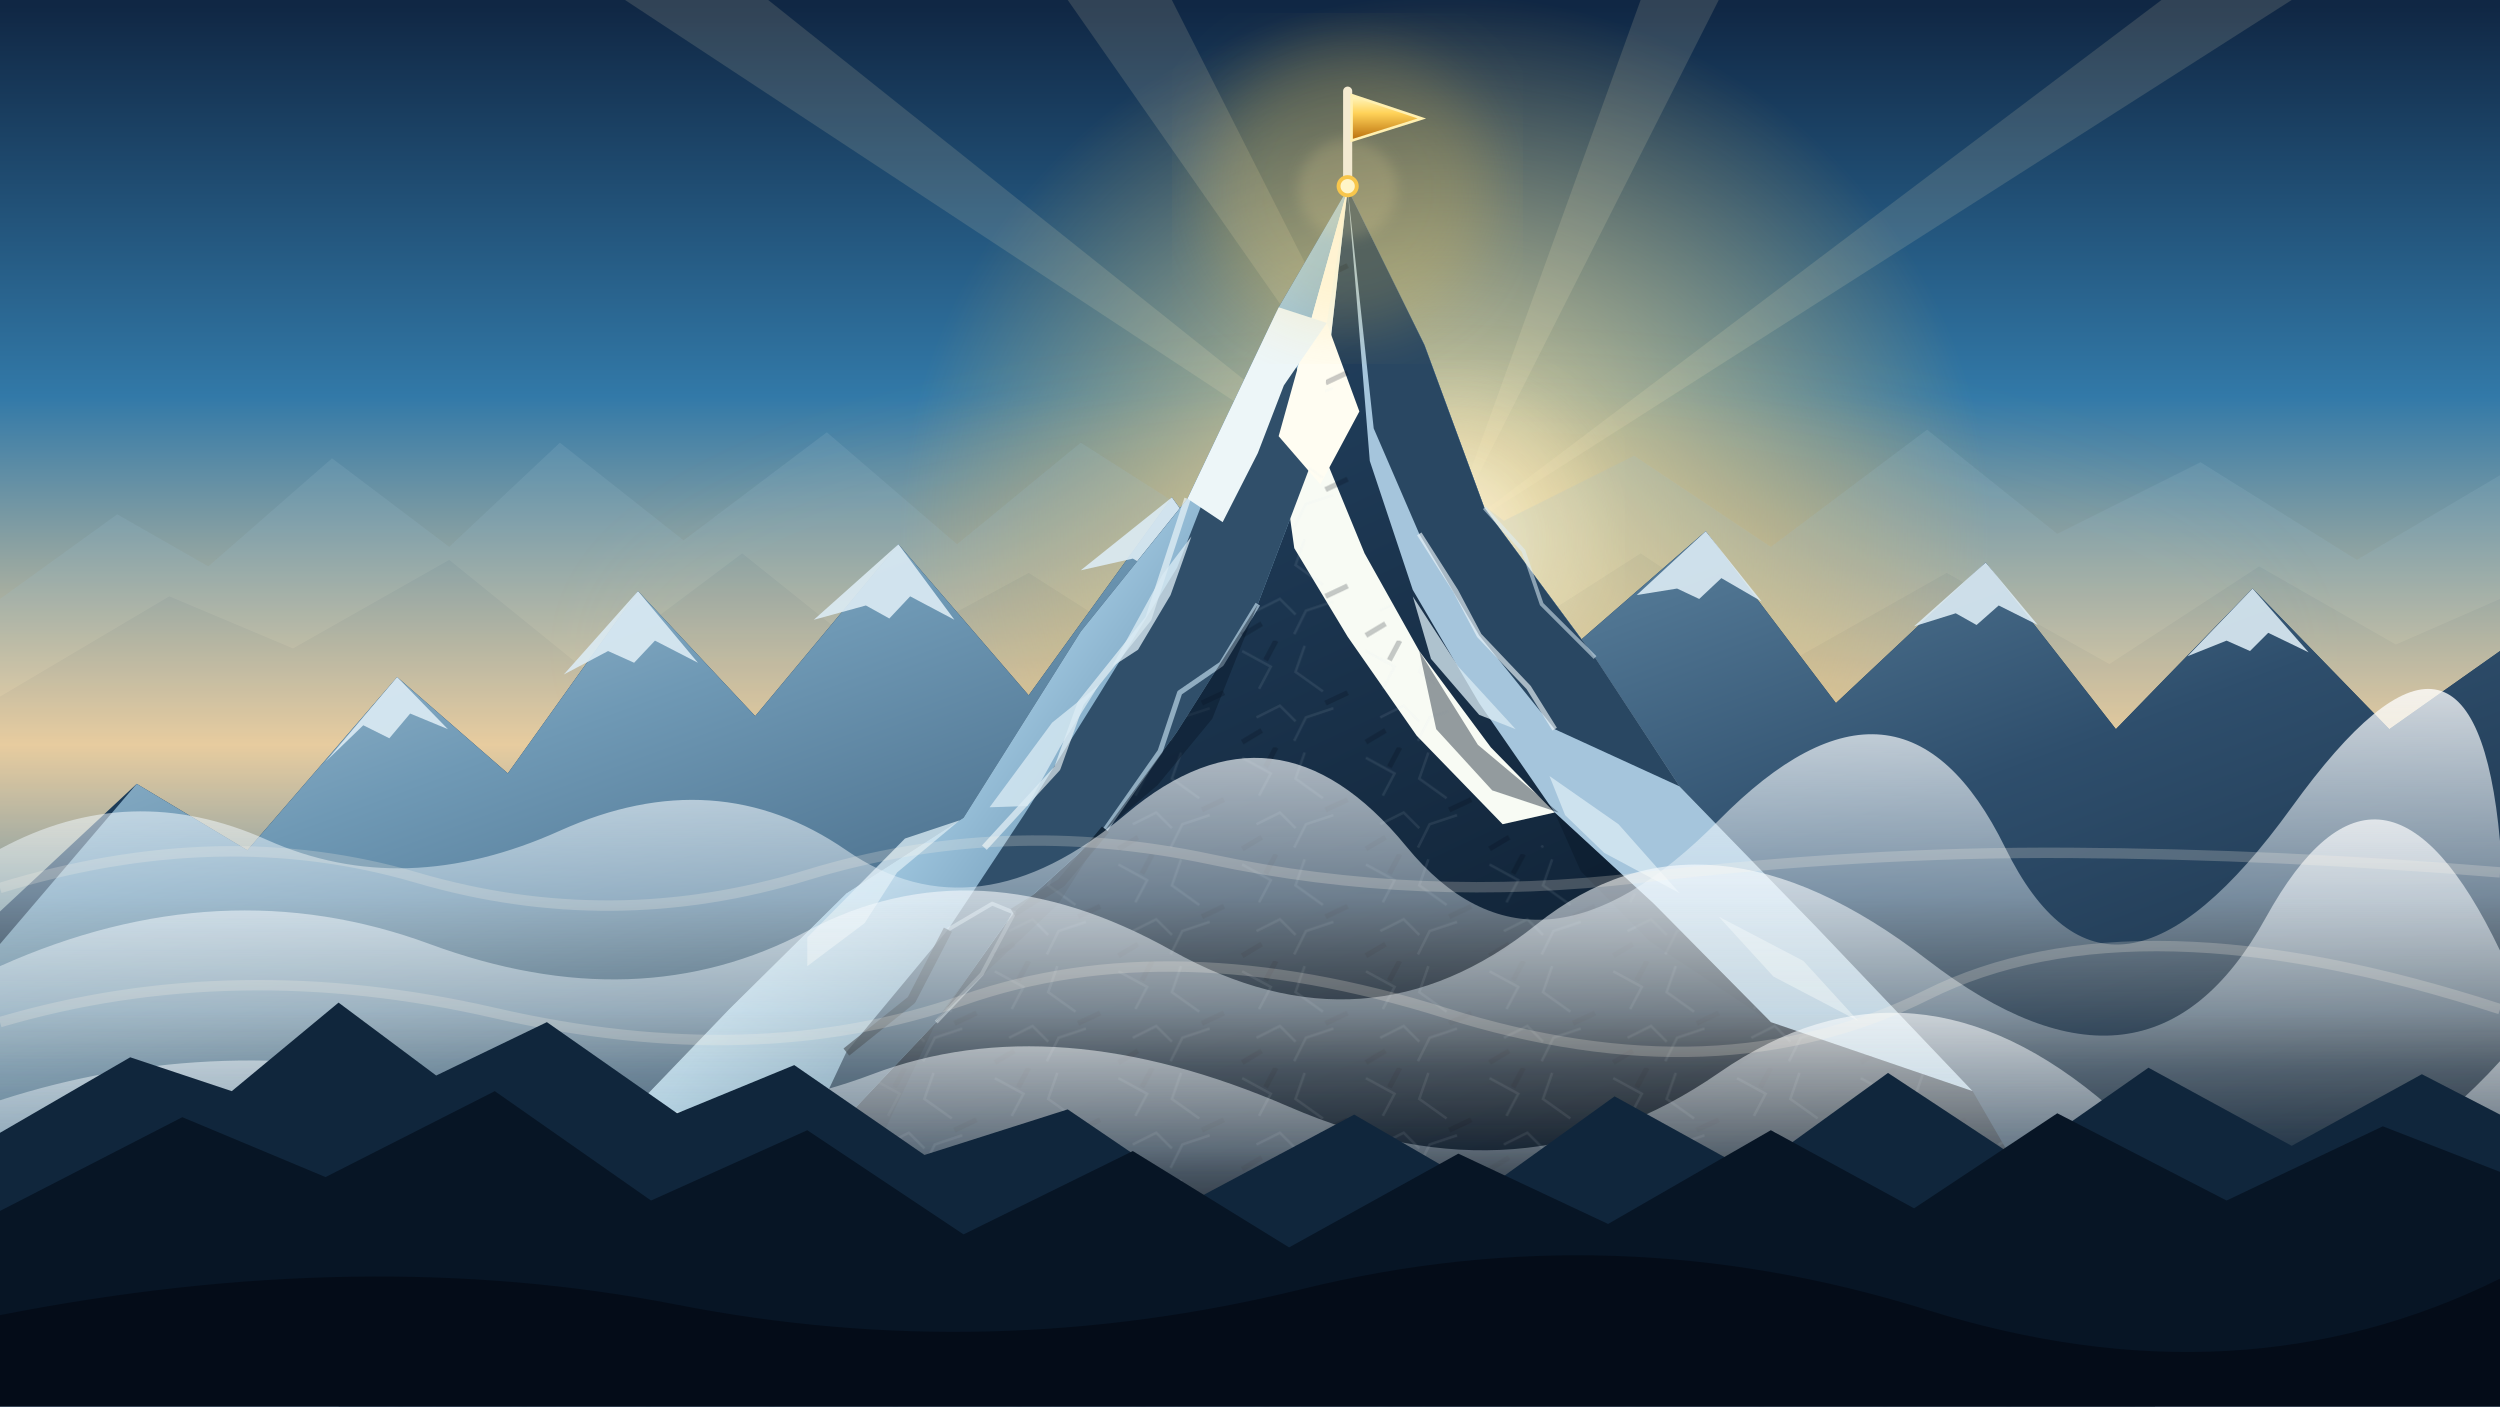
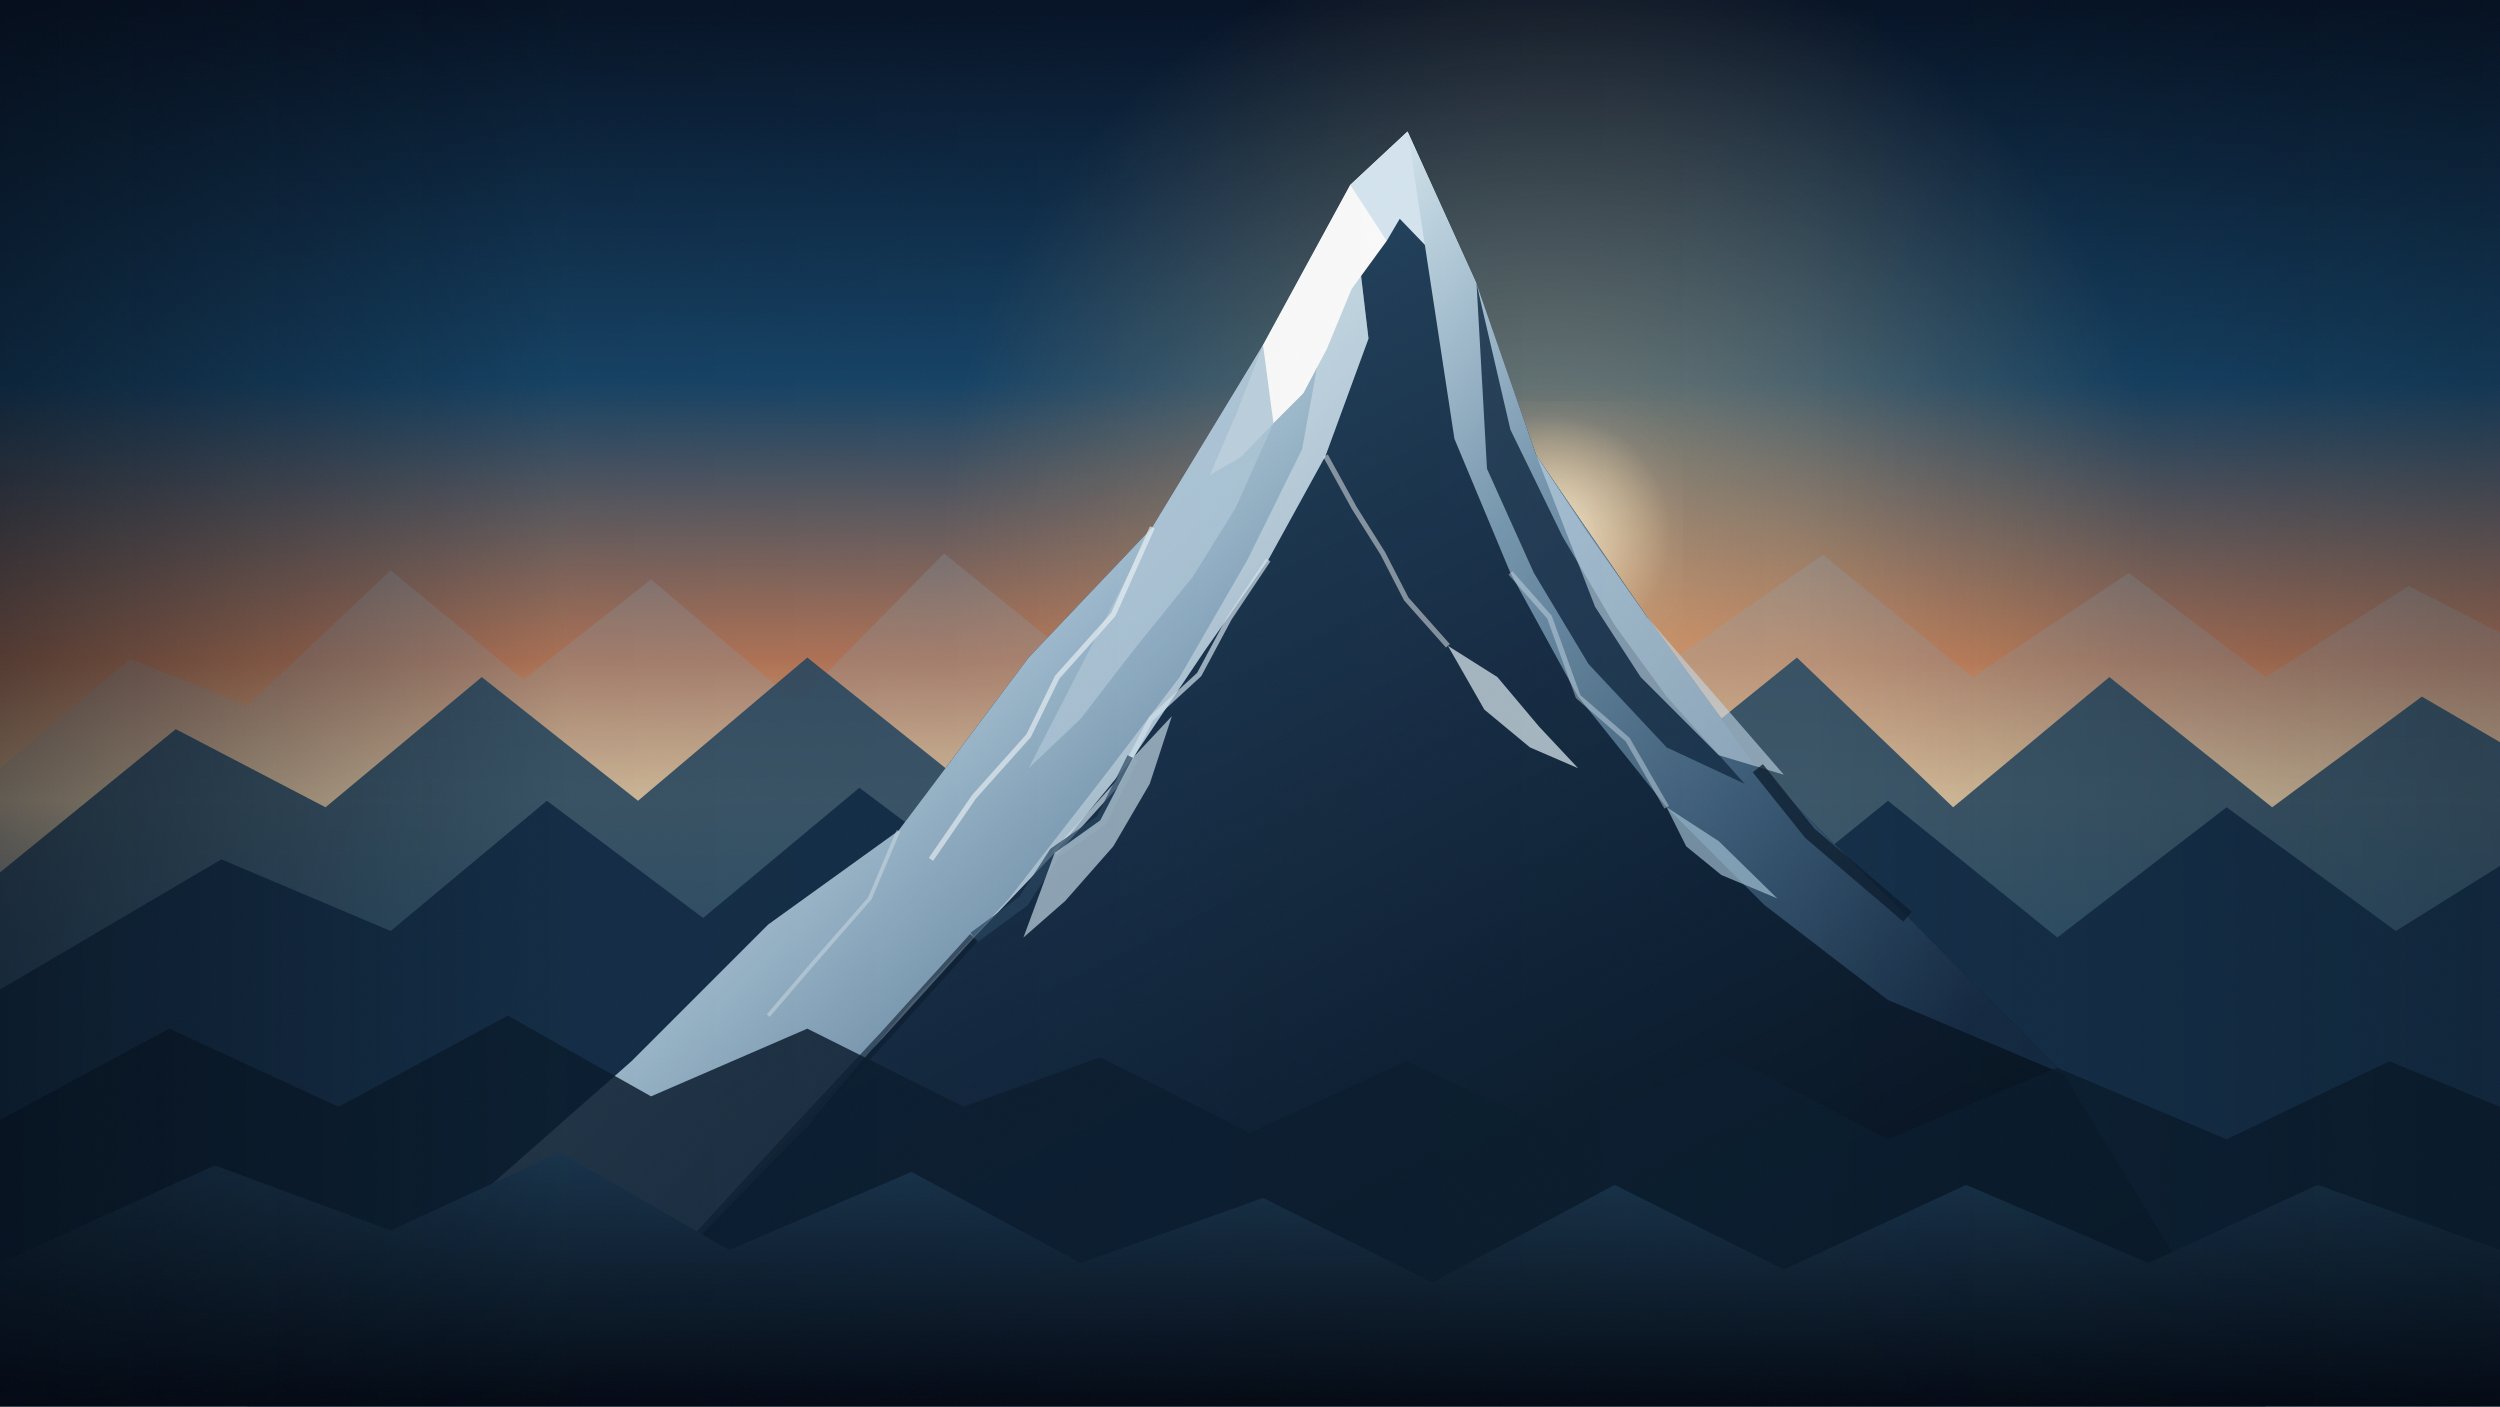
<svg xmlns="http://www.w3.org/2000/svg" width="1920" height="1080" viewBox="0 0 1920 1080">
  <defs>
-     <linearGradient id="sky" x2="0" y2="1">
-       <stop stop-color="#102744" />
-       <stop offset=".28" stop-color="#3279a8" />
-       <stop offset=".53" stop-color="#ffd69a" />
-       <stop offset=".7" stop-color="#477fa2" />
-       <stop offset="1" stop-color="#10233a" />
+     <linearGradient id="sky" x1="0" y1="0" x2="0" y2="1">
+       <stop stop-color="#061326" />
+       <stop offset=".27" stop-color="#164568" />
+       <stop offset=".47" stop-color="#b87858" />
+       <stop offset=".57" stop-color="#f1c995" />
+       <stop offset=".72" stop-color="#416b87" />
+       <stop offset="1" stop-color="#081523" />
    </linearGradient>
    <radialGradient id="sun">
-       <stop stop-color="#fffce9" stop-opacity=".98" />
-       <stop offset=".2" stop-color="#ffe4a0" stop-opacity=".75" />
-       <stop offset="1" stop-color="#ffbd45" stop-opacity="0" />
+       <stop stop-color="#fff5d9" stop-opacity=".95" />
+       <stop offset=".2" stop-color="#ffce8a" stop-opacity=".35" />
+       <stop offset="1" stop-color="#ffbb69" stop-opacity="0" />
    </radialGradient>
-     <linearGradient id="ice" x1="0" y1="0" x2="1" y2="1">
-       <stop stop-color="#ffffff" />
-       <stop offset=".22" stop-color="#e8f6ff" />
-       <stop offset=".48" stop-color="#a9d0e8" />
-       <stop offset=".75" stop-color="#527c9b" />
-       <stop offset="1" stop-color="#203d5b" />
+     <linearGradient id="snow" x1=".12" y1="0" x2=".9" y2="1">
+       <stop stop-color="#fff" />
+       <stop offset=".2" stop-color="#eaf5fb" />
+       <stop offset=".42" stop-color="#b8d2e2" />
+       <stop offset=".7" stop-color="#6b8da7" />
+       <stop offset="1" stop-color="#253f59" />
    </linearGradient>
-     <linearGradient id="litrock" x1="0" y1="0" x2="1" y2="1">
-       <stop stop-color="#c0d9e8" />
-       <stop offset=".25" stop-color="#6f99b5" />
-       <stop offset=".56" stop-color="#2e4e6c" />
-       <stop offset="1" stop-color="#0c1b2c" />
+     <linearGradient id="sunFace" x1="0" y1="0" x2=".8" y2="1">
+       <stop stop-color="#d5e7f0" />
+       <stop offset=".32" stop-color="#7899b1" />
+       <stop offset=".68" stop-color="#3b5a75" />
+       <stop offset="1" stop-color="#142b43" />
    </linearGradient>
-     <linearGradient id="shadowrock" x1="0" y1="0" x2=".7" y2="1">
-       <stop stop-color="#648aa7" />
-       <stop offset=".35" stop-color="#203d5a" />
-       <stop offset="1" stop-color="#071321" />
+     <linearGradient id="shadowFace" x1=".1" y1="0" x2=".9" y2="1">
+       <stop stop-color="#496b86" />
+       <stop offset=".3" stop-color="#203d58" />
+       <stop offset=".68" stop-color="#0d2034" />
+       <stop offset="1" stop-color="#030a13" />
    </linearGradient>
-     <linearGradient id="gold" x2="0" y2="1">
-       <stop stop-color="#fff9c6" />
-       <stop offset=".4" stop-color="#ffd258" />
-       <stop offset="1" stop-color="#b86c0a" />
+     <linearGradient id="foreground" x1="0" y1="0" x2="0" y2="1">
+       <stop stop-color="#19364e" />
+       <stop offset="1" stop-color="#030913" />
    </linearGradient>
-     <linearGradient id="cloud" x2="0" y2="1">
-       <stop stop-color="#fff" stop-opacity=".78" />
-       <stop offset=".55" stop-color="#e8f3fa" stop-opacity=".42" />
-       <stop offset="1" stop-color="#f7c58b" stop-opacity="0" />
+     <filter id="blur">
+       <feGaussianBlur stdDeviation="28" />
+     </filter>
+     <filter id="grain">
+       <feTurbulence type="fractalNoise" baseFrequency=".8" numOctaves="2" seed="7" />
+       <feColorMatrix values=".35 0 0 0 .08 0 .4 0 0 .1 0 0 .5 0 .13 0 0 0 .12 0" />
+     </filter>
+     <linearGradient id="vignette" x1="0" y1="0" x2="1" y2="0">
+       <stop stop-color="#020812" stop-opacity=".56" />
+       <stop offset=".23" stop-color="#020812" stop-opacity=".06" />
+       <stop offset=".72" stop-color="#020812" stop-opacity="0" />
+       <stop offset="1" stop-color="#020812" stop-opacity=".26" />
    </linearGradient>
-     <filter id="haze">
-       <feGaussianBlur stdDeviation="18" />
-     </filter>
-     <filter id="soft">
-       <feGaussianBlur stdDeviation="5" />
-     </filter>
-     <filter id="glow">
-       <feGaussianBlur stdDeviation="24" />
-     </filter>
-     <pattern id="rockgrain" width="95" height="82" patternUnits="userSpaceOnUse">
-       <path d="M4 8l22 12-9 17M52 4l-7 20 21 15M74 52l-21 7-9 18M15 59l18-9 12 12" fill="none" stroke="#d4e3ee" stroke-opacity=".12" stroke-width="2" />
-       <path d="M30 0l-8 15m63 25l-17 8M4 78l15-9" fill="none" stroke="#020914" stroke-opacity=".28" stroke-width="4" />
-     </pattern>
  </defs>
  <rect width="1920" height="1080" fill="url(#sky)" />
-   <circle cx="1110" cy="415" r="420" fill="url(#sun)" />
-   <circle cx="1110" cy="415" r="115" fill="#fff4cf" opacity=".25" filter="url(#glow)" />
-   <g opacity=".14" fill="#fff0c2">
-     <path d="M1110 415L480 0 590 0Z" />
-     <path d="M1110 415L820 0 900 0Z" />
-     <path d="M1110 415L1260 0 1320 0Z" />
-     <path d="M1110 415L1660 0 1760 0Z" />
+   <circle cx="1190" cy="410" r="470" fill="url(#sun)" />
+   <circle cx="1190" cy="410" r="85" fill="#fff0d0" opacity=".17" filter="url(#blur)" />
+   <path d="M0 590L100 506 190 542 300 438 402 522 500 445 612 540 725 425 830 510 945 410 1050 500 1160 410 1280 510 1400 426 1515 520 1635 440 1740 520 1850 450 1920 486V1080H0Z" fill="#8ba6b9" opacity=".25" />
+   <path d="M0 670L135 560 250 620 370 520 490 615 620 505 745 605 875 492 1000 600 1125 495 1250 610 1380 505 1500 620 1620 520 1745 620 1860 535 1920 570V1080H0Z" fill="#274861" opacity=".88" />
+   <path d="M0 760L170 660 300 715 420 615 540 705 660 605 800 710 930 610 1050 715 1180 600 1320 720 1450 615 1580 720 1710 620 1840 715 1920 665V1080H0Z" fill="#142f48" />
+   <path d="M190 1080L360 925 485 815 590 710 690 638 790 505 885 405 970 265 1037 142 1081 101 1134 218 1180 350 1265 474 1350 590 1465 704 1585 825 1740 1080Z" fill="url(#shadowFace)" />
+   <path d="M360 925L485 815 590 710 690 638 790 505 885 405 970 265 1037 142 1051 260 1018 350 974 430 925 500 870 582 810 655 748 720 680 795 610 870 520 968 440 1030Z" fill="url(#snow)" />
+   <path d="M1037 142L1051 260 1018 350 974 430 925 500 870 582 810 655 748 720 680 795 610 870 520 968 620 865 700 770 775 690 845 600 906 520 958 430 1000 345Z" fill="#e7f2f7" opacity=".45" />
+   <path d="M970 265L1037 142 1081 101 1065 185 1038 222 1019 268 1001 302 978 325 953 351 929 365 949 319Z" fill="#fff" />
+   <path d="M1037 142L1081 101 1134 218 1101 195 1075 168 1065 185Z" fill="#d8e9f3" />
+   <path d="M1081 101L1134 218 1180 350 1265 474 1350 590 1465 704 1585 825 1450 768 1355 695 1280 620 1212 535 1160 440 1117 337Z" fill="url(#sunFace)" />
+   <path d="M1134 218L1160 330 1200 412 1240 480 1280 535 1340 602 1280 574 1220 510 1178 440 1142 360Z" fill="#142d45" opacity=".85" />
+   <path d="M1180 350L1220 410 1265 474 1318 535 1370 595 1320 580 1260 520 1225 466Z" fill="#c4d9e7" opacity=".6" />
+   <path d="M885 405L970 265 978 325 949 390 916 443 870 500 830 552 790 590Z" fill="#b2cadb" opacity=".82" />
+   <g fill="none" stroke-linejoin="round">
+     <path d="M885 405L855 472 812 520 790 565 748 612 715 660" stroke="#f5fbff" stroke-opacity=".64" stroke-width="4" />
+     <path d="M974 430L944 475 921 518 884 552 858 602 810 655" stroke="#d7e8f2" stroke-opacity=".7" stroke-width="4" />
+     <path d="M748 720L786 692 810 655 846 630 870 582" stroke="#294660" stroke-width="9" stroke-opacity=".7" />
+     <path d="M690 638L668 690 626 738 590 780" stroke="#f0f7fb" stroke-opacity=".38" stroke-width="3" />
+     <path d="M1018 350L1040 390 1062 425 1080 460 1112 496" stroke="#fff" stroke-opacity=".48" stroke-width="4" />
+     <path d="M1160 440L1190 474 1212 535 1250 568 1280 620" stroke="#d8e8f1" stroke-opacity=".42" stroke-width="4" />
+     <path d="M1350 590L1390 640 1465 704" stroke="#0a1b2d" stroke-opacity=".75" stroke-width="10" />
+     <path d="M520 968L610 870 680 795 748 720" stroke="#0a1b2d" stroke-opacity=".6" stroke-width="8" />
  </g>
-   <ellipse cx="1110" cy="500" rx="650" ry="210" fill="#ffcf85" opacity=".055" filter="url(#glow)" />
-   <g fill="#9dbed2" opacity=".17">
-     <path d="M0 460L90 395 160 435 255 352 345 420 430 340 525 415 635 332 735 418 830 340 940 410 1050 320 1155 400 1255 350 1360 420 1480 330 1580 410 1690 355 1810 430 1920 365V720H0Z" />
-     <path d="M0 535L130 458 225 498 345 430 450 515 570 425 670 505 790 440 900 510 1020 430 1135 505 1260 425 1380 505 1495 440 1620 510 1735 435 1840 495 1920 460V770H0Z" fill="#6e98b7" />
-   </g>
-   <path d="M0 700L105 602 190 653 305 520 390 594 490 454 580 550 690 418 790 534 900 382 1000 520 1105 366 1210 495 1310 408 1410 540 1525 432 1625 560 1730 452 1835 560 1920 500V1080H0Z" fill="#1c3b58" />
-   <path d="M0 725L105 602 190 653 305 520 390 594 490 454 580 550 690 418 790 534 900 382 1000 520 1105 366 1210 495 1310 408 1410 540 1525 432 1625 560 1730 452 1835 560 1920 500V1080H0Z" fill="url(#litrock)" />
-   <g fill="#dcebf4" opacity=".9">
-     <path d="M250 585l55-65 39 40-29-12-16 19-20-10z" />
-     <path d="M433 518l57-64 46 55-33-17-16 17-20-9z" />
-     <path d="M625 476l65-58 43 58-34-18-16 17-18-10z" />
-     <path d="M830 438l70-56 42 59-33-19-20 18-19-11z" />
-     <path d="M1045 420l60-54 42 53-30-15-15 14-18-9z" />
-     <path d="M1257 457l53-49 43 54-31-18-17 16-17-8z" />
-     <path d="M1470 481l55-49 40 48-30-15-17 15-16-9z" />
-     <path d="M1680 504l50-52 43 49-31-15-14 14-18-8z" />
-   </g>
-   <path d="M260 1080L435 905 560 775 650 686 740 628 830 485 912 383 982 236 1035 145 1094 265 1140 390 1225 505 1290 604 1395 712 1515 838 1655 1080Z" fill="url(#shadowrock)" />
-   <path d="M435 905L560 775 650 686 740 628 830 485 912 383 982 236 1035 145 1013 340 966 464 904 562 849 637 778 701 719 785 637 872 570 978Z" fill="url(#ice)" />
-   <path d="M1035 145L1094 265 1140 390 1225 505 1290 604 1395 712 1515 838 1360 785 1270 694 1194 624 1136 540 1085 453 1052 354Z" fill="#a5c5dc" />
-   <path d="M1035 145L1013 340 1048 425 1090 500 1145 574 1194 624 1154 633 1088 565 1035 489 994 421 982 335Z" fill="#f8fbf4" />
-   <path d="M982 236L1013 340 966 464 904 562 849 637 778 701 719 785 637 872 570 978 650 808 728 714 787 625 845 532 904 436Z" fill="#304f6a" />
-   <path d="M1035 145L1094 265 1140 390 1225 505 1290 604 1194 560 1136 488 1090 410 1055 329Z" fill="#294762" />
-   <path d="M1035 145L1019 248 1044 316 1014 372 982 335Z" fill="#fffdf2" />
-   <path d="M912 383L982 236 1019 248 986 296 966 348 939 401Z" fill="#edf6f8" />
-   <g fill="none" stroke-linejoin="round">
-     <path d="M912 383L882 475 830 540 812 590 756 651" stroke="#eff8fb" stroke-opacity=".65" stroke-width="5" />
-     <path d="M966 464L938 510 906 532 891 577 849 637" stroke="#b9d5e6" stroke-opacity=".7" stroke-width="4" />
-     <path d="M728 714L762 694 779 701 754 748 719 785" stroke="#d4e8f1" stroke-opacity=".48" stroke-width="3" />
-     <path d="M1090 410L1118 454 1136 488 1174 528 1194 560" stroke="#edf6fa" stroke-opacity=".65" stroke-width="4" />
-     <path d="M1140 390L1170 423 1184 464 1225 505" stroke="#dcecf5" stroke-opacity=".55" stroke-width="3" />
-     <path d="M650 808L700 768 728 714M778 701L815 678 849 637" stroke="#081827" stroke-opacity=".7" stroke-width="7" />
-   </g>
-   <path d="M260 1080L435 905 570 978 637 872 719 785 778 701 849 637 904 562 966 464 1013 340 1035 145 1048 425 1090 500 1154 633 1270 694 1360 785 1515 838 1655 1080Z" fill="url(#rockgrain)" opacity=".75" />
-   <g fill="#d9eaf3" opacity=".78">
-     <path d="M620 720l75-76 42-14-48 40-25 39-44 33z" />
-     <path d="M760 620l48-65 36-29-30 48-25 45z" />
-     <path d="M854 512l39-71 22-29-16 45-25 42z" />
-     <path d="M1085 458l35 54 44 48-28-11-37-43z" />
-     <path d="M1190 596l53 37 47 53-58-31-30-29z" />
-     <path d="M1320 704l65 34 42 46-65-34z" />
-   </g>
-   <g fill="#071525" opacity=".42">
-     <path d="M575 978l62-106 82-87-39 82-54 69z" />
-     <path d="M718 785l61-84 70-64-36 57-54 51z" />
-     <path d="M849 637l55-75 62-98-35 88-42 51z" />
-     <path d="M1090 500l45 72 62 52-51-17-43-47z" />
-     <path d="M1194 624l76 70 90 91-93-62-53-54z" />
-   </g>
-   <circle cx="1035" cy="145" r="112" fill="#ffcf50" opacity=".20" filter="url(#glow)" />
-   <circle cx="1035" cy="145" r="38" fill="#ffe7a0" opacity=".16" filter="url(#soft)" />
-   <path d="M1035 143L1035 70" fill="none" stroke="#f4ead1" stroke-width="7" stroke-linecap="round" />
-   <path d="M1038 73L1092 91L1038 108Z" fill="url(#gold)" stroke="#fff0b0" stroke-width="2" />
-   <circle cx="1035" cy="143" r="7" fill="#fff5c8" stroke="#f8c64b" stroke-width="3" />
-   <g fill="url(#cloud)">
-     <path d="M0 652Q100 598 205 645T430 638T650 653T865 625T1080 650T1320 630T1540 651T1760 620T1920 646V820H0Z" />
-     <path d="M0 742Q170 666 330 725T620 715T900 730T1180 710T1480 737T1740 705T1920 730V900H0Z" opacity=".9" />
-     <path d="M0 845Q170 790 350 834T670 825T990 850T1320 824T1620 850T1920 815V970H0Z" opacity=".75" />
-   </g>
-   <g fill="none" stroke="#fff7e9" stroke-opacity=".22" stroke-width="8">
-     <path d="M0 682Q170 630 320 674T620 672T930 660T1260 674T1590 655T1920 670" />
-     <path d="M0 785Q180 732 380 778T740 768T1110 778T1480 764T1920 775" />
-   </g>
-   <path d="M0 870L100 812 178 838 260 770 335 826 420 785 520 855 610 818 710 887 820 852 920 920 1040 856 1140 914 1240 842 1345 900 1450 824 1550 890 1650 820 1760 880 1860 825 1920 856V1080H0Z" fill="#10263c" />
-   <path d="M0 930L140 858 250 904 380 838 500 922 620 868 740 948 870 884 990 958 1120 886 1235 940 1360 868 1470 928 1580 855 1710 922 1830 865 1920 900V1080H0Z" fill="#071525" />
-   <path d="M0 1010Q280 955 520 1002T1000 990T1480 1006T1920 982V1080H0Z" fill="#030914" opacity=".72" />
+   <path d="M810 655L845 630 870 582 900 550 883 602 855 650 818 692 786 720Z" fill="#cce1ed" opacity=".68" />
+   <path d="M1112 496L1150 520 1182 558 1212 590 1175 574 1140 545Z" fill="#e6f3fa" opacity=".7" />
+   <path d="M1280 620L1320 646 1365 690 1322 672 1295 650Z" fill="#a9c7da" opacity=".65" />
+   <path d="M0 860L130 790 260 850 390 780 500 842 620 790 740 850 845 812 960 870 1080 815 1200 870 1325 810 1450 875 1580 820 1710 875 1835 815 1920 850V1080H0Z" fill="#0a1c2e" opacity=".84" />
+   <path d="M0 970L165 895 300 945 430 885 560 960 700 900 830 970 970 920 1100 985 1240 910 1370 975 1510 910 1650 970 1780 910 1920 960V1080H0Z" fill="url(#foreground)" />
+   <rect width="1920" height="1080" fill="url(#vignette)" />
+   <rect width="1920" height="1080" filter="url(#grain)" opacity=".24" pointer-events="none" />
</svg>
